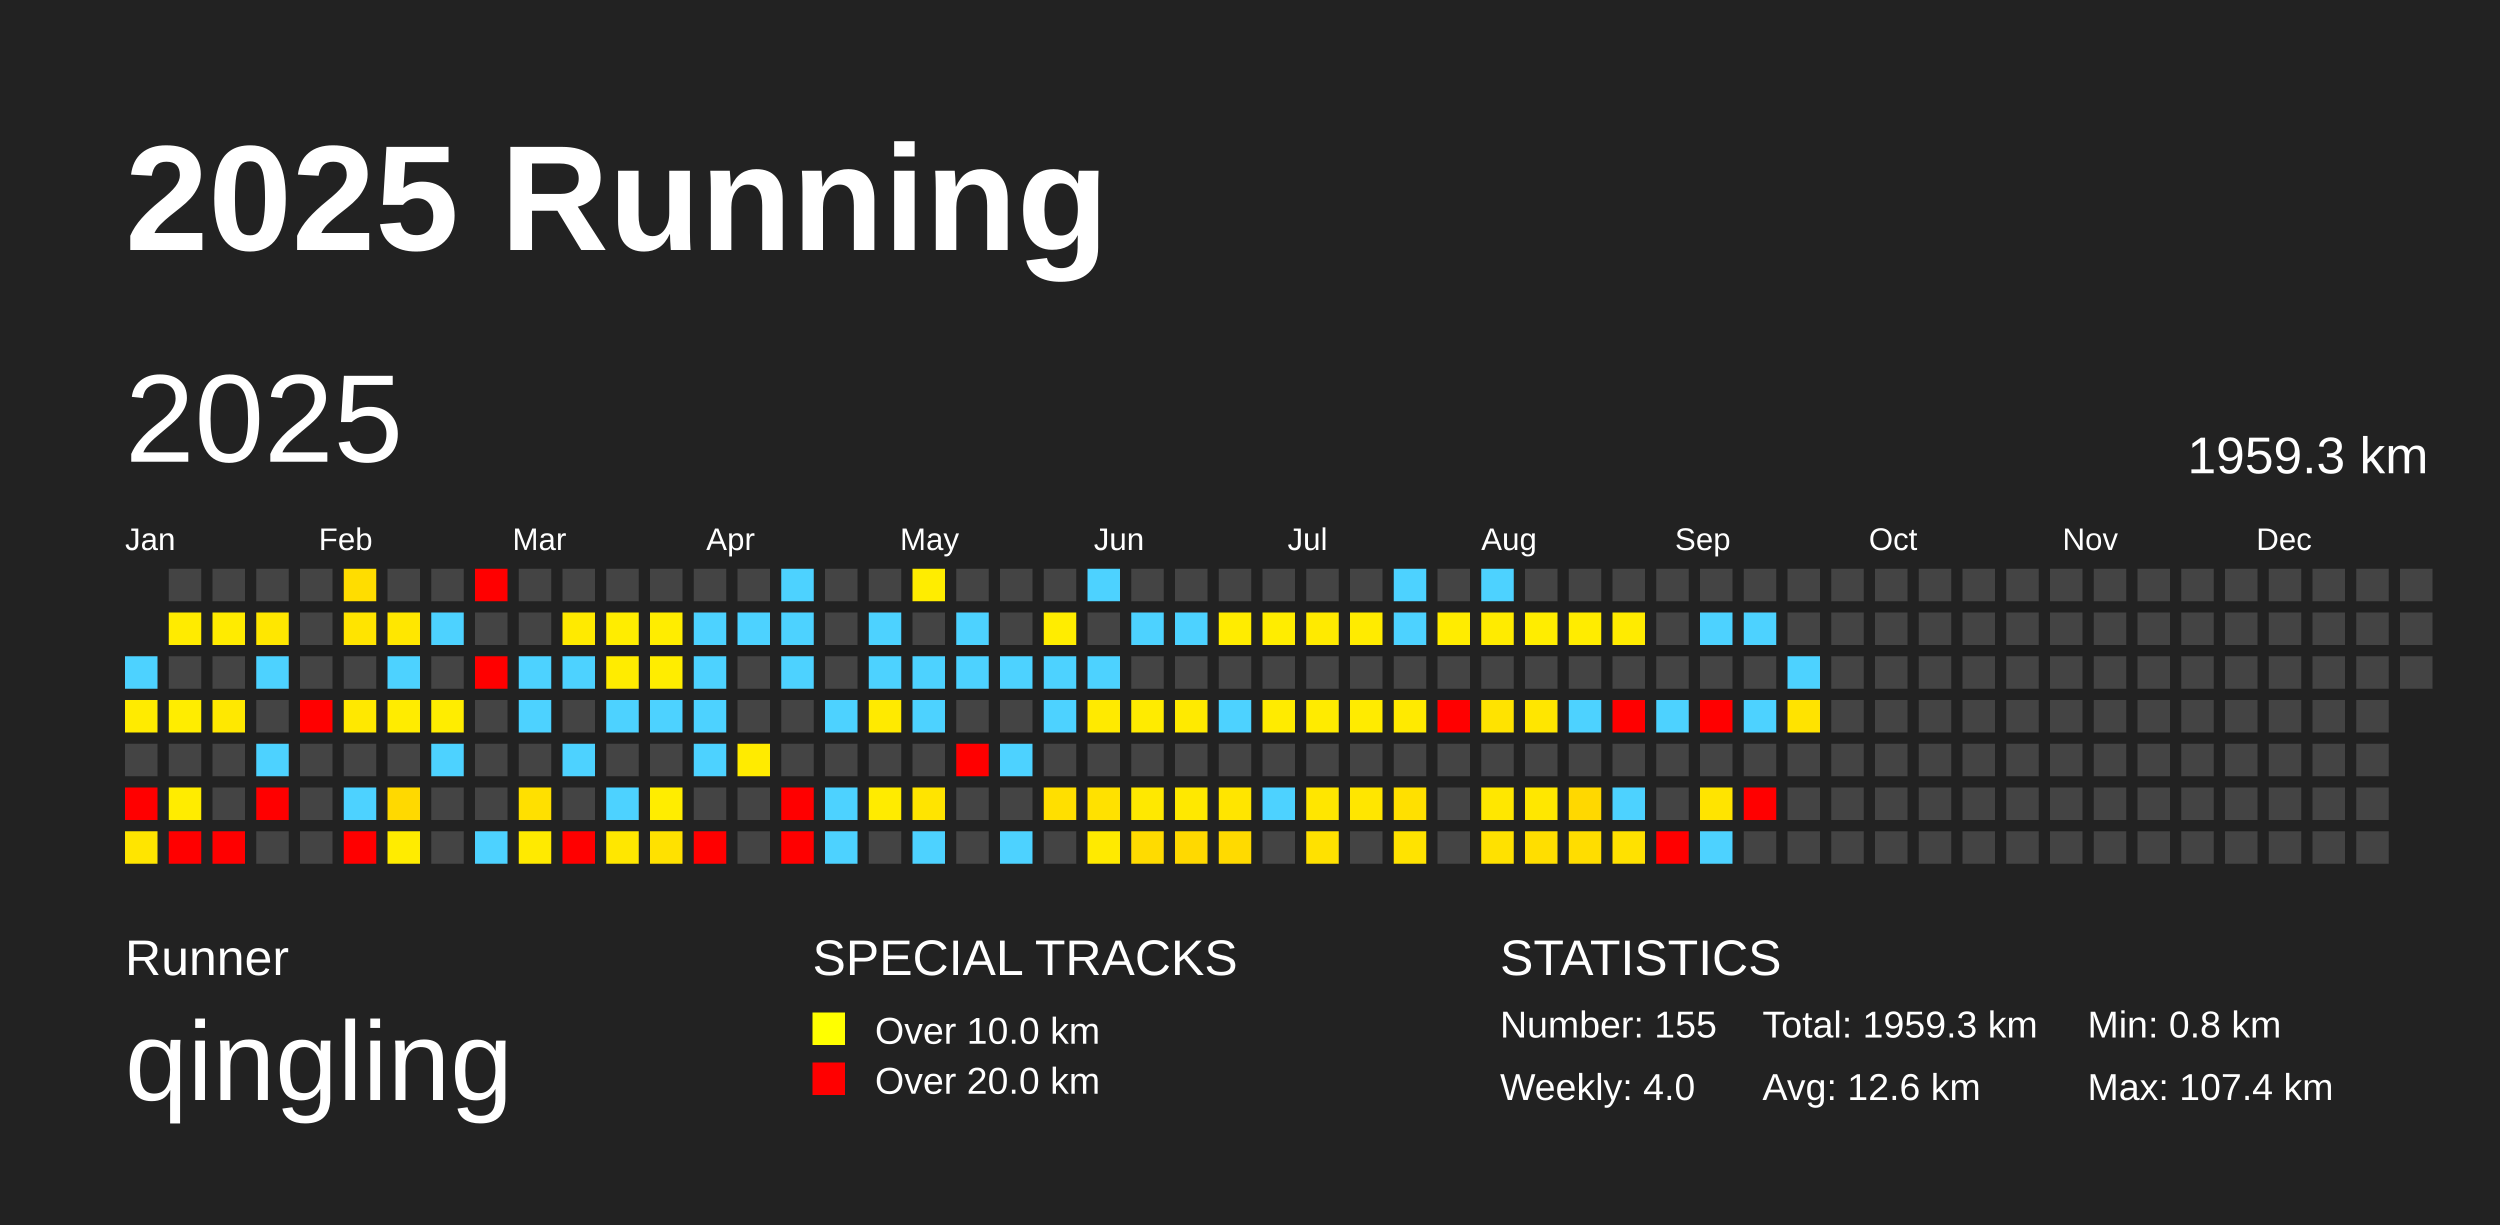
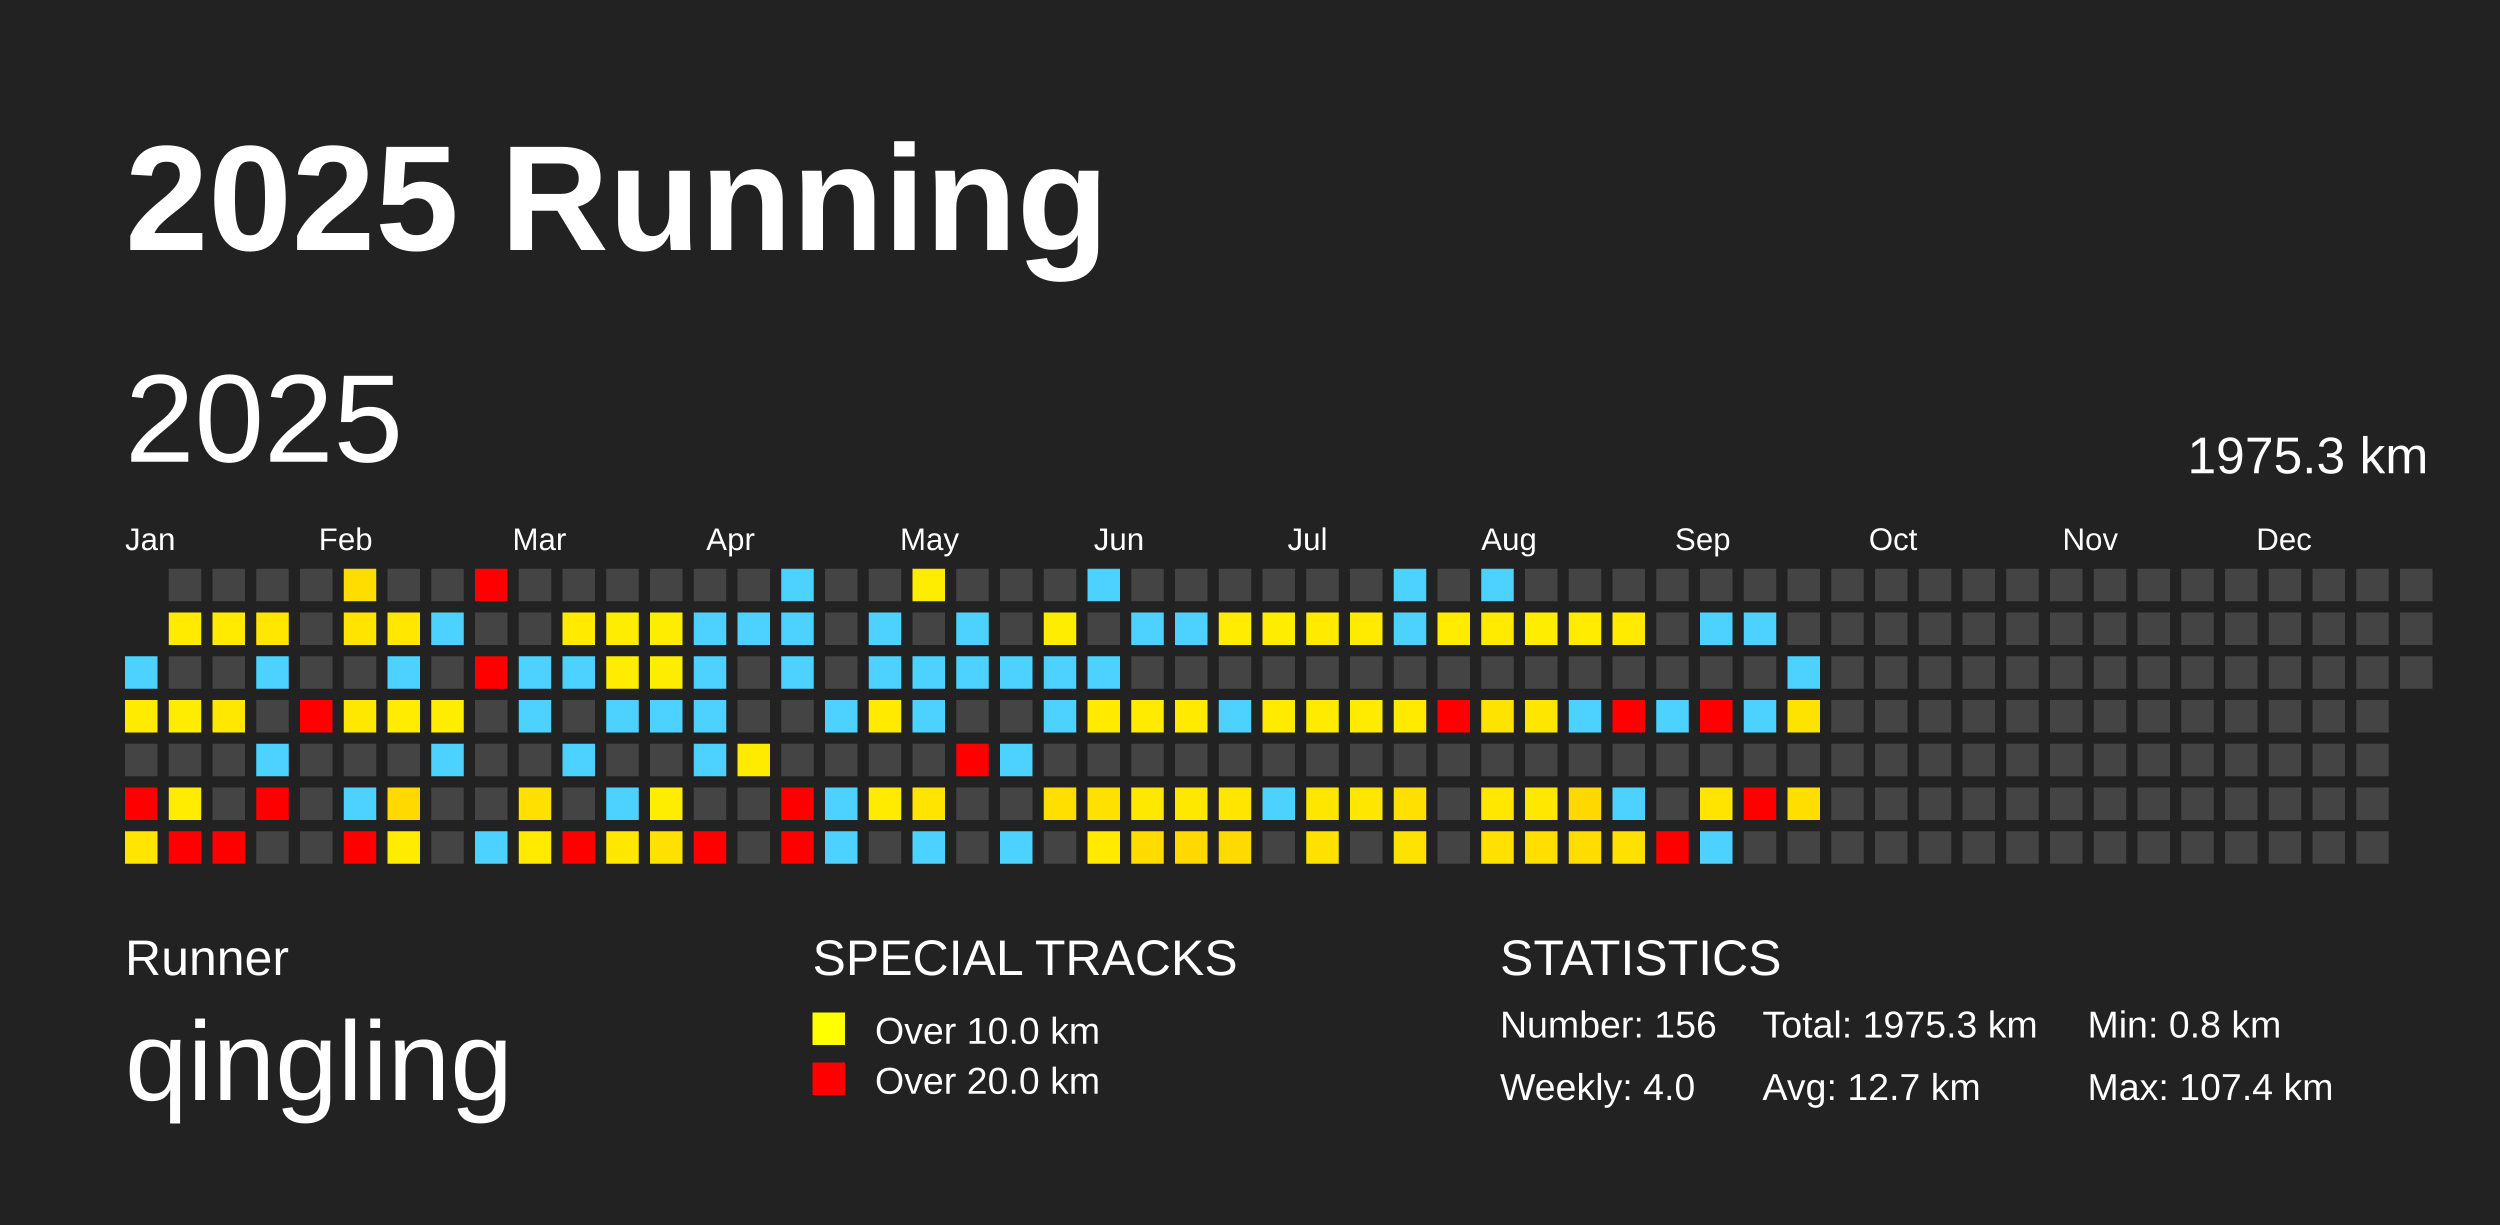
<svg xmlns="http://www.w3.org/2000/svg" baseProfile="full" height="98mm" version="1.1" viewBox="0,0,200,98" width="200mm">
  <defs />
  <rect fill="#222222" height="98" width="200" x="0" y="0" />
  <text fill="#FFFFFF" style="font-size:12px; font-family:Arial; font-weight:bold;" x="10" y="20">2025 Running</text>
  <text fill="#FFFFFF" style="font-size:4px; font-family:Arial" x="10" y="78">Runner</text>
  <text fill="#FFFFFF" style="font-size:9px; font-family:Arial" x="10" y="88">qingling</text>
  <text fill="#FFFFFF" style="font-size:4px; font-family:Arial" x="65" y="78">SPECIAL TRACKS</text>
  <rect fill="yellow" height="2.6" width="2.6" x="65" y="81" />
  <text fill="#FFFFFF" style="font-size:3px; font-family:Arial" x="70" y="83.5">Over 10.0 km</text>
  <rect fill="red" height="2.6" width="2.6" x="65" y="85" />
  <text fill="#FFFFFF" style="font-size:3px; font-family:Arial" x="70" y="87.5">Over 20.0 km</text>
  <text fill="#FFFFFF" style="font-size:4px; font-family:Arial" x="120" y="78">STATISTICS</text>
-   <text fill="#FFFFFF" style="font-size:3px; font-family:Arial" x="120" y="83">Number: 155</text>
+   <text fill="#FFFFFF" style="font-size:3px; font-family:Arial" x="120" y="83">Number: 156</text>
  <text fill="#FFFFFF" style="font-size:3px; font-family:Arial" x="120" y="88">Weekly: 4.0</text>
-   <text fill="#FFFFFF" style="font-size:3px; font-family:Arial" x="141" y="83">Total: 1959.3 km</text>
-   <text fill="#FFFFFF" style="font-size:3px; font-family:Arial" x="141" y="88">Avg: 12.6 km</text>
+   <text fill="#FFFFFF" style="font-size:3px; font-family:Arial" x="141" y="83">Total: 1975.3 km</text>
+   <text fill="#FFFFFF" style="font-size:3px; font-family:Arial" x="141" y="88">Avg: 12.7 km</text>
  <text fill="#FFFFFF" style="font-size:3px; font-family:Arial" x="167" y="83">Min: 0.8 km</text>
  <text fill="#FFFFFF" style="font-size:3px; font-family:Arial" x="167" y="88">Max: 107.4 km</text>
  <text dominant-baseline="hanging" fill="#FFFFFF" style="font-size:10.0px; font-family:Arial;" x="10" y="30">2025</text>
-   <text dominant-baseline="hanging" fill="#FFFFFF" style="font-size:4.125px; font-family:Arial;" x="175" y="35">1959.3 km</text>
+   <text dominant-baseline="hanging" fill="#FFFFFF" style="font-size:4.125px; font-family:Arial;" x="175" y="35">1975.3 km</text>
  <text fill="#FFFFFF" style="font-size:2.5px; font-family:Arial" x="10.0" y="44">Jan</text>
  <text fill="#FFFFFF" style="font-size:2.5px; font-family:Arial" x="25.5" y="44">Feb</text>
  <text fill="#FFFFFF" style="font-size:2.5px; font-family:Arial" x="41.0" y="44">Mar</text>
  <text fill="#FFFFFF" style="font-size:2.5px; font-family:Arial" x="56.5" y="44">Apr</text>
  <text fill="#FFFFFF" style="font-size:2.5px; font-family:Arial" x="72.0" y="44">May</text>
  <text fill="#FFFFFF" style="font-size:2.5px; font-family:Arial" x="87.5" y="44">Jun</text>
  <text fill="#FFFFFF" style="font-size:2.5px; font-family:Arial" x="103.0" y="44">Jul</text>
  <text fill="#FFFFFF" style="font-size:2.5px; font-family:Arial" x="118.5" y="44">Aug</text>
  <text fill="#FFFFFF" style="font-size:2.5px; font-family:Arial" x="134.0" y="44">Sep</text>
  <text fill="#FFFFFF" style="font-size:2.5px; font-family:Arial" x="149.5" y="44">Oct</text>
  <text fill="#FFFFFF" style="font-size:2.5px; font-family:Arial" x="165.0" y="44">Nov</text>
  <text fill="#FFFFFF" style="font-size:2.5px; font-family:Arial" x="180.5" y="44">Dec</text>
  <rect fill="#4dd2ff" height="2.6" width="2.6" x="10.0" y="52.5" />
  <rect fill="#ffeb00" height="2.6" width="2.6" x="10.0" y="56.0" />
  <rect fill="#444444" height="2.6" width="2.6" x="10.0" y="59.5" />
  <rect fill="red" height="2.6" width="2.6" x="10.0" y="63.0" />
  <rect fill="#ffe500" height="2.6" width="2.6" x="10.0" y="66.5" />
  <rect fill="#444444" height="2.6" width="2.6" x="13.5" y="45.5" />
  <rect fill="#ffeb00" height="2.6" width="2.6" x="13.5" y="49.0" />
  <rect fill="#444444" height="2.6" width="2.6" x="13.5" y="52.5" />
  <rect fill="#ffed00" height="2.6" width="2.6" x="13.5" y="56.0" />
  <rect fill="#444444" height="2.6" width="2.6" x="13.5" y="59.5" />
  <rect fill="#ffec00" height="2.6" width="2.6" x="13.5" y="63.0" />
  <rect fill="red" height="2.6" width="2.6" x="13.5" y="66.5" />
  <rect fill="#444444" height="2.6" width="2.6" x="17.0" y="45.5" />
  <rect fill="#ffeb00" height="2.6" width="2.6" x="17.0" y="49.0" />
  <rect fill="#444444" height="2.6" width="2.6" x="17.0" y="52.5" />
  <rect fill="#ffe800" height="2.6" width="2.6" x="17.0" y="56.0" />
  <rect fill="#444444" height="2.6" width="2.6" x="17.0" y="59.5" />
  <rect fill="#444444" height="2.6" width="2.6" x="17.0" y="63.0" />
  <rect fill="red" height="2.6" width="2.6" x="17.0" y="66.5" />
  <rect fill="#444444" height="2.6" width="2.6" x="20.5" y="45.5" />
  <rect fill="#ffe700" height="2.6" width="2.6" x="20.5" y="49.0" />
  <rect fill="#4dd2ff" height="2.6" width="2.6" x="20.5" y="52.5" />
  <rect fill="#444444" height="2.6" width="2.6" x="20.5" y="56.0" />
  <rect fill="#4dd2ff" height="2.6" width="2.6" x="20.5" y="59.5" />
  <rect fill="red" height="2.6" width="2.6" x="20.5" y="63.0" />
  <rect fill="#444444" height="2.6" width="2.6" x="20.5" y="66.5" />
  <rect fill="#444444" height="2.6" width="2.6" x="24.0" y="45.5" />
  <rect fill="#444444" height="2.6" width="2.6" x="24.0" y="49.0" />
  <rect fill="#444444" height="2.6" width="2.6" x="24.0" y="52.5" />
  <rect fill="red" height="2.6" width="2.6" x="24.0" y="56.0" />
  <rect fill="#444444" height="2.6" width="2.6" x="24.0" y="59.5" />
  <rect fill="#444444" height="2.6" width="2.6" x="24.0" y="63.0" />
  <rect fill="#444444" height="2.6" width="2.6" x="24.0" y="66.5" />
  <rect fill="#ffdd00" height="2.6" width="2.6" x="27.5" y="45.5" />
  <rect fill="#ffe400" height="2.6" width="2.6" x="27.5" y="49.0" />
  <rect fill="#444444" height="2.6" width="2.6" x="27.5" y="52.5" />
  <rect fill="#ffe800" height="2.6" width="2.6" x="27.5" y="56.0" />
  <rect fill="#444444" height="2.6" width="2.6" x="27.5" y="59.5" />
  <rect fill="#4dd2ff" height="2.6" width="2.6" x="27.5" y="63.0" />
  <rect fill="red" height="2.6" width="2.6" x="27.5" y="66.5" />
  <rect fill="#444444" height="2.6" width="2.6" x="31.0" y="45.5" />
  <rect fill="#ffe700" height="2.6" width="2.6" x="31.0" y="49.0" />
  <rect fill="#4dd2ff" height="2.6" width="2.6" x="31.0" y="52.5" />
  <rect fill="#ffec00" height="2.6" width="2.6" x="31.0" y="56.0" />
  <rect fill="#444444" height="2.6" width="2.6" x="31.0" y="59.5" />
  <rect fill="#ffd900" height="2.6" width="2.6" x="31.0" y="63.0" />
  <rect fill="#ffec00" height="2.6" width="2.6" x="31.0" y="66.5" />
  <rect fill="#444444" height="2.6" width="2.6" x="34.5" y="45.5" />
  <rect fill="#4dd2ff" height="2.6" width="2.6" x="34.5" y="49.0" />
  <rect fill="#444444" height="2.6" width="2.6" x="34.5" y="52.5" />
  <rect fill="#ffed00" height="2.6" width="2.6" x="34.5" y="56.0" />
  <rect fill="#4dd2ff" height="2.6" width="2.6" x="34.5" y="59.5" />
  <rect fill="#444444" height="2.6" width="2.6" x="34.5" y="63.0" />
  <rect fill="#444444" height="2.6" width="2.6" x="34.5" y="66.5" />
  <rect fill="red" height="2.6" width="2.6" x="38.0" y="45.5" />
  <rect fill="#444444" height="2.6" width="2.6" x="38.0" y="49.0" />
  <rect fill="red" height="2.6" width="2.6" x="38.0" y="52.5" />
  <rect fill="#444444" height="2.6" width="2.6" x="38.0" y="56.0" />
  <rect fill="#444444" height="2.6" width="2.6" x="38.0" y="59.5" />
  <rect fill="#444444" height="2.6" width="2.6" x="38.0" y="63.0" />
  <rect fill="#4dd2ff" height="2.6" width="2.6" x="38.0" y="66.5" />
  <rect fill="#444444" height="2.6" width="2.6" x="41.5" y="45.5" />
  <rect fill="#444444" height="2.6" width="2.6" x="41.5" y="49.0" />
  <rect fill="#4dd2ff" height="2.6" width="2.6" x="41.5" y="52.5" />
  <rect fill="#4dd2ff" height="2.6" width="2.6" x="41.5" y="56.0" />
  <rect fill="#444444" height="2.6" width="2.6" x="41.5" y="59.5" />
  <rect fill="#ffe000" height="2.6" width="2.6" x="41.5" y="63.0" />
  <rect fill="#ffea00" height="2.6" width="2.6" x="41.5" y="66.5" />
  <rect fill="#444444" height="2.6" width="2.6" x="45.0" y="45.5" />
  <rect fill="#ffea00" height="2.6" width="2.6" x="45.0" y="49.0" />
  <rect fill="#4dd2ff" height="2.6" width="2.6" x="45.0" y="52.5" />
  <rect fill="#444444" height="2.6" width="2.6" x="45.0" y="56.0" />
  <rect fill="#4dd2ff" height="2.6" width="2.6" x="45.0" y="59.5" />
  <rect fill="#444444" height="2.6" width="2.6" x="45.0" y="63.0" />
  <rect fill="red" height="2.6" width="2.6" x="45.0" y="66.5" />
  <rect fill="#444444" height="2.6" width="2.6" x="48.5" y="45.5" />
  <rect fill="#ffed00" height="2.6" width="2.6" x="48.5" y="49.0" />
  <rect fill="#ffec00" height="2.6" width="2.6" x="48.5" y="52.5" />
  <rect fill="#4dd2ff" height="2.6" width="2.6" x="48.5" y="56.0" />
  <rect fill="#444444" height="2.6" width="2.6" x="48.5" y="59.5" />
  <rect fill="#4dd2ff" height="2.6" width="2.6" x="48.5" y="63.0" />
  <rect fill="#ffe700" height="2.6" width="2.6" x="48.5" y="66.5" />
  <rect fill="#444444" height="2.6" width="2.6" x="52.0" y="45.5" />
  <rect fill="#ffed00" height="2.6" width="2.6" x="52.0" y="49.0" />
  <rect fill="#ffed00" height="2.6" width="2.6" x="52.0" y="52.5" />
  <rect fill="#4dd2ff" height="2.6" width="2.6" x="52.0" y="56.0" />
  <rect fill="#444444" height="2.6" width="2.6" x="52.0" y="59.5" />
  <rect fill="#ffed00" height="2.6" width="2.6" x="52.0" y="63.0" />
  <rect fill="#ffe100" height="2.6" width="2.6" x="52.0" y="66.5" />
  <rect fill="#444444" height="2.6" width="2.6" x="55.5" y="45.5" />
  <rect fill="#4dd2ff" height="2.6" width="2.6" x="55.5" y="49.0" />
  <rect fill="#4dd2ff" height="2.6" width="2.6" x="55.5" y="52.5" />
  <rect fill="#4dd2ff" height="2.6" width="2.6" x="55.5" y="56.0" />
  <rect fill="#4dd2ff" height="2.6" width="2.6" x="55.5" y="59.5" />
  <rect fill="#444444" height="2.6" width="2.6" x="55.5" y="63.0" />
  <rect fill="red" height="2.6" width="2.6" x="55.5" y="66.5" />
  <rect fill="#444444" height="2.6" width="2.6" x="59.0" y="45.5" />
  <rect fill="#4dd2ff" height="2.6" width="2.6" x="59.0" y="49.0" />
  <rect fill="#444444" height="2.6" width="2.6" x="59.0" y="52.5" />
  <rect fill="#444444" height="2.6" width="2.6" x="59.0" y="56.0" />
  <rect fill="#ffeb00" height="2.6" width="2.6" x="59.0" y="59.5" />
  <rect fill="#444444" height="2.6" width="2.6" x="59.0" y="63.0" />
  <rect fill="#444444" height="2.6" width="2.6" x="59.0" y="66.5" />
  <rect fill="#4dd2ff" height="2.6" width="2.6" x="62.5" y="45.5" />
  <rect fill="#4dd2ff" height="2.6" width="2.6" x="62.5" y="49.0" />
  <rect fill="#4dd2ff" height="2.6" width="2.6" x="62.5" y="52.5" />
  <rect fill="#444444" height="2.6" width="2.6" x="62.5" y="56.0" />
  <rect fill="#444444" height="2.6" width="2.6" x="62.5" y="59.5" />
  <rect fill="red" height="2.6" width="2.6" x="62.5" y="63.0" />
  <rect fill="red" height="2.6" width="2.6" x="62.5" y="66.5" />
  <rect fill="#444444" height="2.6" width="2.6" x="66.0" y="45.5" />
  <rect fill="#444444" height="2.6" width="2.6" x="66.0" y="49.0" />
  <rect fill="#444444" height="2.6" width="2.6" x="66.0" y="52.5" />
  <rect fill="#4dd2ff" height="2.6" width="2.6" x="66.0" y="56.0" />
  <rect fill="#444444" height="2.6" width="2.6" x="66.0" y="59.5" />
  <rect fill="#4dd2ff" height="2.6" width="2.6" x="66.0" y="63.0" />
  <rect fill="#4dd2ff" height="2.6" width="2.6" x="66.0" y="66.5" />
  <rect fill="#444444" height="2.6" width="2.6" x="69.5" y="45.5" />
  <rect fill="#4dd2ff" height="2.6" width="2.6" x="69.5" y="49.0" />
  <rect fill="#4dd2ff" height="2.6" width="2.6" x="69.5" y="52.5" />
  <rect fill="#ffea00" height="2.6" width="2.6" x="69.5" y="56.0" />
  <rect fill="#444444" height="2.6" width="2.6" x="69.5" y="59.5" />
  <rect fill="#ffeb00" height="2.6" width="2.6" x="69.5" y="63.0" />
  <rect fill="#444444" height="2.6" width="2.6" x="69.5" y="66.5" />
  <rect fill="#ffed00" height="2.6" width="2.6" x="73.0" y="45.5" />
  <rect fill="#444444" height="2.6" width="2.6" x="73.0" y="49.0" />
  <rect fill="#4dd2ff" height="2.6" width="2.6" x="73.0" y="52.5" />
  <rect fill="#4dd2ff" height="2.6" width="2.6" x="73.0" y="56.0" />
  <rect fill="#444444" height="2.6" width="2.6" x="73.0" y="59.5" />
  <rect fill="#ffe400" height="2.6" width="2.6" x="73.0" y="63.0" />
  <rect fill="#4dd2ff" height="2.6" width="2.6" x="73.0" y="66.5" />
  <rect fill="#444444" height="2.6" width="2.6" x="76.5" y="45.5" />
  <rect fill="#4dd2ff" height="2.6" width="2.6" x="76.5" y="49.0" />
  <rect fill="#4dd2ff" height="2.6" width="2.6" x="76.5" y="52.5" />
  <rect fill="#444444" height="2.6" width="2.6" x="76.5" y="56.0" />
  <rect fill="red" height="2.6" width="2.6" x="76.5" y="59.5" />
  <rect fill="#444444" height="2.6" width="2.6" x="76.5" y="63.0" />
  <rect fill="#444444" height="2.6" width="2.6" x="76.5" y="66.5" />
  <rect fill="#444444" height="2.6" width="2.6" x="80.0" y="45.5" />
  <rect fill="#444444" height="2.6" width="2.6" x="80.0" y="49.0" />
  <rect fill="#4dd2ff" height="2.6" width="2.6" x="80.0" y="52.5" />
  <rect fill="#444444" height="2.6" width="2.6" x="80.0" y="56.0" />
  <rect fill="#4dd2ff" height="2.6" width="2.6" x="80.0" y="59.5" />
  <rect fill="#444444" height="2.6" width="2.6" x="80.0" y="63.0" />
  <rect fill="#4dd2ff" height="2.6" width="2.6" x="80.0" y="66.5" />
  <rect fill="#444444" height="2.6" width="2.6" x="83.5" y="45.5" />
  <rect fill="#ffed00" height="2.6" width="2.6" x="83.5" y="49.0" />
  <rect fill="#4dd2ff" height="2.6" width="2.6" x="83.5" y="52.5" />
  <rect fill="#4dd2ff" height="2.6" width="2.6" x="83.5" y="56.0" />
  <rect fill="#444444" height="2.6" width="2.6" x="83.5" y="59.5" />
  <rect fill="#ffdf00" height="2.6" width="2.6" x="83.5" y="63.0" />
  <rect fill="#444444" height="2.6" width="2.6" x="83.5" y="66.5" />
  <rect fill="#4dd2ff" height="2.6" width="2.6" x="87.0" y="45.5" />
  <rect fill="#444444" height="2.6" width="2.6" x="87.0" y="49.0" />
  <rect fill="#4dd2ff" height="2.6" width="2.6" x="87.0" y="52.5" />
  <rect fill="#ffea00" height="2.6" width="2.6" x="87.0" y="56.0" />
  <rect fill="#444444" height="2.6" width="2.6" x="87.0" y="59.5" />
  <rect fill="#ffe100" height="2.6" width="2.6" x="87.0" y="63.0" />
  <rect fill="#ffea00" height="2.6" width="2.6" x="87.0" y="66.5" />
  <rect fill="#444444" height="2.6" width="2.6" x="90.5" y="45.5" />
  <rect fill="#4dd2ff" height="2.6" width="2.6" x="90.5" y="49.0" />
  <rect fill="#444444" height="2.6" width="2.6" x="90.5" y="52.5" />
  <rect fill="#ffeb00" height="2.6" width="2.6" x="90.5" y="56.0" />
  <rect fill="#444444" height="2.6" width="2.6" x="90.5" y="59.5" />
  <rect fill="#ffe800" height="2.6" width="2.6" x="90.5" y="63.0" />
  <rect fill="#ffdb00" height="2.6" width="2.6" x="90.5" y="66.5" />
  <rect fill="#444444" height="2.6" width="2.6" x="94.0" y="45.5" />
  <rect fill="#4dd2ff" height="2.6" width="2.6" x="94.0" y="49.0" />
  <rect fill="#444444" height="2.6" width="2.6" x="94.0" y="52.5" />
  <rect fill="#ffea00" height="2.6" width="2.6" x="94.0" y="56.0" />
  <rect fill="#444444" height="2.6" width="2.6" x="94.0" y="59.5" />
  <rect fill="#ffe800" height="2.6" width="2.6" x="94.0" y="63.0" />
  <rect fill="#ffd900" height="2.6" width="2.6" x="94.0" y="66.5" />
  <rect fill="#444444" height="2.6" width="2.6" x="97.5" y="45.5" />
  <rect fill="#ffec00" height="2.6" width="2.6" x="97.5" y="49.0" />
  <rect fill="#444444" height="2.6" width="2.6" x="97.5" y="52.5" />
  <rect fill="#4dd2ff" height="2.6" width="2.6" x="97.5" y="56.0" />
  <rect fill="#444444" height="2.6" width="2.6" x="97.5" y="59.5" />
  <rect fill="#ffe500" height="2.6" width="2.6" x="97.5" y="63.0" />
  <rect fill="#ffda00" height="2.6" width="2.6" x="97.5" y="66.5" />
  <rect fill="#444444" height="2.6" width="2.6" x="101.0" y="45.5" />
  <rect fill="#ffed00" height="2.6" width="2.6" x="101.0" y="49.0" />
  <rect fill="#444444" height="2.6" width="2.6" x="101.0" y="52.5" />
  <rect fill="#ffeb00" height="2.6" width="2.6" x="101.0" y="56.0" />
  <rect fill="#444444" height="2.6" width="2.6" x="101.0" y="59.5" />
  <rect fill="#4dd2ff" height="2.6" width="2.6" x="101.0" y="63.0" />
  <rect fill="#444444" height="2.6" width="2.6" x="101.0" y="66.5" />
  <rect fill="#444444" height="2.6" width="2.6" x="104.5" y="45.5" />
  <rect fill="#ffea00" height="2.6" width="2.6" x="104.5" y="49.0" />
  <rect fill="#444444" height="2.6" width="2.6" x="104.5" y="52.5" />
  <rect fill="#ffeb00" height="2.6" width="2.6" x="104.5" y="56.0" />
  <rect fill="#444444" height="2.6" width="2.6" x="104.5" y="59.5" />
  <rect fill="#ffe600" height="2.6" width="2.6" x="104.5" y="63.0" />
  <rect fill="#ffe100" height="2.6" width="2.6" x="104.5" y="66.5" />
  <rect fill="#444444" height="2.6" width="2.6" x="108.0" y="45.5" />
  <rect fill="#ffeb00" height="2.6" width="2.6" x="108.0" y="49.0" />
  <rect fill="#444444" height="2.6" width="2.6" x="108.0" y="52.5" />
  <rect fill="#ffeb00" height="2.6" width="2.6" x="108.0" y="56.0" />
  <rect fill="#444444" height="2.6" width="2.6" x="108.0" y="59.5" />
  <rect fill="#ffe600" height="2.6" width="2.6" x="108.0" y="63.0" />
  <rect fill="#444444" height="2.6" width="2.6" x="108.0" y="66.5" />
  <rect fill="#4dd2ff" height="2.6" width="2.6" x="111.5" y="45.5" />
  <rect fill="#4dd2ff" height="2.6" width="2.6" x="111.5" y="49.0" />
  <rect fill="#444444" height="2.6" width="2.6" x="111.5" y="52.5" />
  <rect fill="#ffea00" height="2.6" width="2.6" x="111.5" y="56.0" />
  <rect fill="#444444" height="2.6" width="2.6" x="111.5" y="59.5" />
  <rect fill="#ffe000" height="2.6" width="2.6" x="111.5" y="63.0" />
  <rect fill="#ffe300" height="2.6" width="2.6" x="111.5" y="66.5" />
  <rect fill="#444444" height="2.6" width="2.6" x="115.0" y="45.5" />
  <rect fill="#ffec00" height="2.6" width="2.6" x="115.0" y="49.0" />
  <rect fill="#444444" height="2.6" width="2.6" x="115.0" y="52.5" />
  <rect fill="red" height="2.6" width="2.6" x="115.0" y="56.0" />
  <rect fill="#444444" height="2.6" width="2.6" x="115.0" y="59.5" />
  <rect fill="#444444" height="2.6" width="2.6" x="115.0" y="63.0" />
  <rect fill="#444444" height="2.6" width="2.6" x="115.0" y="66.5" />
  <rect fill="#4dd2ff" height="2.6" width="2.6" x="118.5" y="45.5" />
  <rect fill="#ffeb00" height="2.6" width="2.6" x="118.5" y="49.0" />
  <rect fill="#444444" height="2.6" width="2.6" x="118.5" y="52.5" />
  <rect fill="#ffe300" height="2.6" width="2.6" x="118.5" y="56.0" />
  <rect fill="#444444" height="2.6" width="2.6" x="118.5" y="59.5" />
  <rect fill="#ffe700" height="2.6" width="2.6" x="118.5" y="63.0" />
  <rect fill="#ffe100" height="2.6" width="2.6" x="118.5" y="66.5" />
  <rect fill="#444444" height="2.6" width="2.6" x="122.0" y="45.5" />
  <rect fill="#ffed00" height="2.6" width="2.6" x="122.0" y="49.0" />
  <rect fill="#444444" height="2.6" width="2.6" x="122.0" y="52.5" />
  <rect fill="#ffe600" height="2.6" width="2.6" x="122.0" y="56.0" />
  <rect fill="#444444" height="2.6" width="2.6" x="122.0" y="59.5" />
  <rect fill="#ffe700" height="2.6" width="2.6" x="122.0" y="63.0" />
  <rect fill="#ffde00" height="2.6" width="2.6" x="122.0" y="66.5" />
  <rect fill="#444444" height="2.6" width="2.6" x="125.5" y="45.5" />
  <rect fill="#ffec00" height="2.6" width="2.6" x="125.5" y="49.0" />
  <rect fill="#444444" height="2.6" width="2.6" x="125.5" y="52.5" />
  <rect fill="#4dd2ff" height="2.6" width="2.6" x="125.5" y="56.0" />
  <rect fill="#444444" height="2.6" width="2.6" x="125.5" y="59.5" />
  <rect fill="#ffd800" height="2.6" width="2.6" x="125.5" y="63.0" />
  <rect fill="#ffdd00" height="2.6" width="2.6" x="125.5" y="66.5" />
  <rect fill="#444444" height="2.6" width="2.6" x="129.0" y="45.5" />
  <rect fill="#ffeb00" height="2.6" width="2.6" x="129.0" y="49.0" />
  <rect fill="#444444" height="2.6" width="2.6" x="129.0" y="52.5" />
  <rect fill="red" height="2.6" width="2.6" x="129.0" y="56.0" />
  <rect fill="#444444" height="2.6" width="2.6" x="129.0" y="59.5" />
  <rect fill="#4dd2ff" height="2.6" width="2.6" x="129.0" y="63.0" />
  <rect fill="#ffe100" height="2.6" width="2.6" x="129.0" y="66.5" />
  <rect fill="#444444" height="2.6" width="2.6" x="132.5" y="45.5" />
  <rect fill="#444444" height="2.6" width="2.6" x="132.5" y="49.0" />
  <rect fill="#444444" height="2.6" width="2.6" x="132.5" y="52.5" />
  <rect fill="#4dd2ff" height="2.6" width="2.6" x="132.5" y="56.0" />
  <rect fill="#444444" height="2.6" width="2.6" x="132.5" y="59.5" />
  <rect fill="#444444" height="2.6" width="2.6" x="132.5" y="63.0" />
  <rect fill="red" height="2.6" width="2.6" x="132.5" y="66.5" />
  <rect fill="#444444" height="2.6" width="2.6" x="136.0" y="45.5" />
  <rect fill="#4dd2ff" height="2.6" width="2.6" x="136.0" y="49.0" />
  <rect fill="#444444" height="2.6" width="2.6" x="136.0" y="52.5" />
  <rect fill="red" height="2.6" width="2.6" x="136.0" y="56.0" />
  <rect fill="#444444" height="2.6" width="2.6" x="136.0" y="59.5" />
  <rect fill="#ffe400" height="2.6" width="2.6" x="136.0" y="63.0" />
  <rect fill="#4dd2ff" height="2.6" width="2.6" x="136.0" y="66.5" />
  <rect fill="#444444" height="2.6" width="2.6" x="139.5" y="45.5" />
  <rect fill="#4dd2ff" height="2.6" width="2.6" x="139.5" y="49.0" />
  <rect fill="#444444" height="2.6" width="2.6" x="139.5" y="52.5" />
  <rect fill="#4dd2ff" height="2.6" width="2.6" x="139.5" y="56.0" />
  <rect fill="#444444" height="2.6" width="2.6" x="139.5" y="59.5" />
  <rect fill="red" height="2.6" width="2.6" x="139.5" y="63.0" />
  <rect fill="#444444" height="2.6" width="2.6" x="139.5" y="66.5" />
  <rect fill="#444444" height="2.6" width="2.6" x="143.0" y="45.5" />
  <rect fill="#444444" height="2.6" width="2.6" x="143.0" y="49.0" />
  <rect fill="#4dd2ff" height="2.6" width="2.6" x="143.0" y="52.5" />
  <rect fill="#ffe300" height="2.6" width="2.6" x="143.0" y="56.0" />
  <rect fill="#444444" height="2.6" width="2.6" x="143.0" y="59.5" />
-   <rect fill="#444444" height="2.6" width="2.6" x="143.0" y="63.0" />
+   <rect fill="#ffde00" height="2.6" width="2.6" x="143.0" y="63.0" />
  <rect fill="#444444" height="2.6" width="2.6" x="143.0" y="66.5" />
  <rect fill="#444444" height="2.6" width="2.6" x="146.5" y="45.5" />
  <rect fill="#444444" height="2.6" width="2.6" x="146.5" y="49.0" />
  <rect fill="#444444" height="2.6" width="2.6" x="146.5" y="52.5" />
  <rect fill="#444444" height="2.6" width="2.6" x="146.5" y="56.0" />
  <rect fill="#444444" height="2.6" width="2.6" x="146.5" y="59.5" />
  <rect fill="#444444" height="2.6" width="2.6" x="146.5" y="63.0" />
  <rect fill="#444444" height="2.6" width="2.6" x="146.5" y="66.5" />
  <rect fill="#444444" height="2.6" width="2.6" x="150.0" y="45.5" />
  <rect fill="#444444" height="2.6" width="2.6" x="150.0" y="49.0" />
  <rect fill="#444444" height="2.6" width="2.6" x="150.0" y="52.5" />
  <rect fill="#444444" height="2.6" width="2.6" x="150.0" y="56.0" />
  <rect fill="#444444" height="2.6" width="2.6" x="150.0" y="59.5" />
  <rect fill="#444444" height="2.6" width="2.6" x="150.0" y="63.0" />
  <rect fill="#444444" height="2.6" width="2.6" x="150.0" y="66.5" />
  <rect fill="#444444" height="2.6" width="2.6" x="153.5" y="45.5" />
  <rect fill="#444444" height="2.6" width="2.6" x="153.5" y="49.0" />
  <rect fill="#444444" height="2.6" width="2.6" x="153.5" y="52.5" />
  <rect fill="#444444" height="2.6" width="2.6" x="153.5" y="56.0" />
  <rect fill="#444444" height="2.6" width="2.6" x="153.5" y="59.5" />
  <rect fill="#444444" height="2.6" width="2.6" x="153.5" y="63.0" />
  <rect fill="#444444" height="2.6" width="2.6" x="153.5" y="66.5" />
  <rect fill="#444444" height="2.6" width="2.6" x="157.0" y="45.5" />
  <rect fill="#444444" height="2.6" width="2.6" x="157.0" y="49.0" />
  <rect fill="#444444" height="2.6" width="2.6" x="157.0" y="52.5" />
  <rect fill="#444444" height="2.6" width="2.6" x="157.0" y="56.0" />
  <rect fill="#444444" height="2.6" width="2.6" x="157.0" y="59.5" />
  <rect fill="#444444" height="2.6" width="2.6" x="157.0" y="63.0" />
  <rect fill="#444444" height="2.6" width="2.6" x="157.0" y="66.5" />
  <rect fill="#444444" height="2.6" width="2.6" x="160.5" y="45.5" />
  <rect fill="#444444" height="2.6" width="2.6" x="160.5" y="49.0" />
  <rect fill="#444444" height="2.6" width="2.6" x="160.5" y="52.5" />
  <rect fill="#444444" height="2.6" width="2.6" x="160.5" y="56.0" />
  <rect fill="#444444" height="2.6" width="2.6" x="160.5" y="59.5" />
  <rect fill="#444444" height="2.6" width="2.6" x="160.5" y="63.0" />
  <rect fill="#444444" height="2.6" width="2.6" x="160.5" y="66.5" />
  <rect fill="#444444" height="2.6" width="2.6" x="164.0" y="45.5" />
  <rect fill="#444444" height="2.6" width="2.6" x="164.0" y="49.0" />
  <rect fill="#444444" height="2.6" width="2.6" x="164.0" y="52.5" />
  <rect fill="#444444" height="2.6" width="2.6" x="164.0" y="56.0" />
  <rect fill="#444444" height="2.6" width="2.6" x="164.0" y="59.5" />
  <rect fill="#444444" height="2.6" width="2.6" x="164.0" y="63.0" />
  <rect fill="#444444" height="2.6" width="2.6" x="164.0" y="66.5" />
  <rect fill="#444444" height="2.6" width="2.6" x="167.5" y="45.5" />
  <rect fill="#444444" height="2.6" width="2.6" x="167.5" y="49.0" />
  <rect fill="#444444" height="2.6" width="2.6" x="167.5" y="52.5" />
  <rect fill="#444444" height="2.6" width="2.6" x="167.5" y="56.0" />
  <rect fill="#444444" height="2.6" width="2.6" x="167.5" y="59.5" />
  <rect fill="#444444" height="2.6" width="2.6" x="167.5" y="63.0" />
  <rect fill="#444444" height="2.6" width="2.6" x="167.5" y="66.5" />
  <rect fill="#444444" height="2.6" width="2.6" x="171.0" y="45.5" />
  <rect fill="#444444" height="2.6" width="2.6" x="171.0" y="49.0" />
  <rect fill="#444444" height="2.6" width="2.6" x="171.0" y="52.5" />
  <rect fill="#444444" height="2.6" width="2.6" x="171.0" y="56.0" />
  <rect fill="#444444" height="2.6" width="2.6" x="171.0" y="59.5" />
  <rect fill="#444444" height="2.6" width="2.6" x="171.0" y="63.0" />
  <rect fill="#444444" height="2.6" width="2.6" x="171.0" y="66.5" />
  <rect fill="#444444" height="2.6" width="2.6" x="174.5" y="45.5" />
  <rect fill="#444444" height="2.6" width="2.6" x="174.5" y="49.0" />
  <rect fill="#444444" height="2.6" width="2.6" x="174.5" y="52.5" />
  <rect fill="#444444" height="2.6" width="2.6" x="174.5" y="56.0" />
  <rect fill="#444444" height="2.6" width="2.6" x="174.5" y="59.5" />
  <rect fill="#444444" height="2.6" width="2.6" x="174.5" y="63.0" />
  <rect fill="#444444" height="2.6" width="2.6" x="174.5" y="66.5" />
  <rect fill="#444444" height="2.6" width="2.6" x="178.0" y="45.5" />
  <rect fill="#444444" height="2.6" width="2.6" x="178.0" y="49.0" />
  <rect fill="#444444" height="2.6" width="2.6" x="178.0" y="52.5" />
  <rect fill="#444444" height="2.6" width="2.6" x="178.0" y="56.0" />
  <rect fill="#444444" height="2.6" width="2.6" x="178.0" y="59.5" />
  <rect fill="#444444" height="2.6" width="2.6" x="178.0" y="63.0" />
  <rect fill="#444444" height="2.6" width="2.6" x="178.0" y="66.5" />
  <rect fill="#444444" height="2.6" width="2.6" x="181.5" y="45.5" />
  <rect fill="#444444" height="2.6" width="2.6" x="181.5" y="49.0" />
  <rect fill="#444444" height="2.6" width="2.6" x="181.5" y="52.5" />
  <rect fill="#444444" height="2.6" width="2.6" x="181.5" y="56.0" />
  <rect fill="#444444" height="2.6" width="2.6" x="181.5" y="59.5" />
  <rect fill="#444444" height="2.6" width="2.6" x="181.5" y="63.0" />
  <rect fill="#444444" height="2.6" width="2.6" x="181.5" y="66.5" />
  <rect fill="#444444" height="2.6" width="2.6" x="185.0" y="45.5" />
  <rect fill="#444444" height="2.6" width="2.6" x="185.0" y="49.0" />
  <rect fill="#444444" height="2.6" width="2.6" x="185.0" y="52.5" />
  <rect fill="#444444" height="2.6" width="2.6" x="185.0" y="56.0" />
  <rect fill="#444444" height="2.6" width="2.6" x="185.0" y="59.5" />
  <rect fill="#444444" height="2.6" width="2.6" x="185.0" y="63.0" />
  <rect fill="#444444" height="2.6" width="2.6" x="185.0" y="66.5" />
  <rect fill="#444444" height="2.6" width="2.6" x="188.5" y="45.5" />
  <rect fill="#444444" height="2.6" width="2.6" x="188.5" y="49.0" />
  <rect fill="#444444" height="2.6" width="2.6" x="188.5" y="52.5" />
  <rect fill="#444444" height="2.6" width="2.6" x="188.5" y="56.0" />
  <rect fill="#444444" height="2.6" width="2.6" x="188.5" y="59.5" />
  <rect fill="#444444" height="2.6" width="2.6" x="188.5" y="63.0" />
  <rect fill="#444444" height="2.6" width="2.6" x="188.5" y="66.5" />
  <rect fill="#444444" height="2.6" width="2.6" x="192.0" y="45.5" />
  <rect fill="#444444" height="2.6" width="2.6" x="192.0" y="49.0" />
  <rect fill="#444444" height="2.6" width="2.6" x="192.0" y="52.5" />
</svg>
